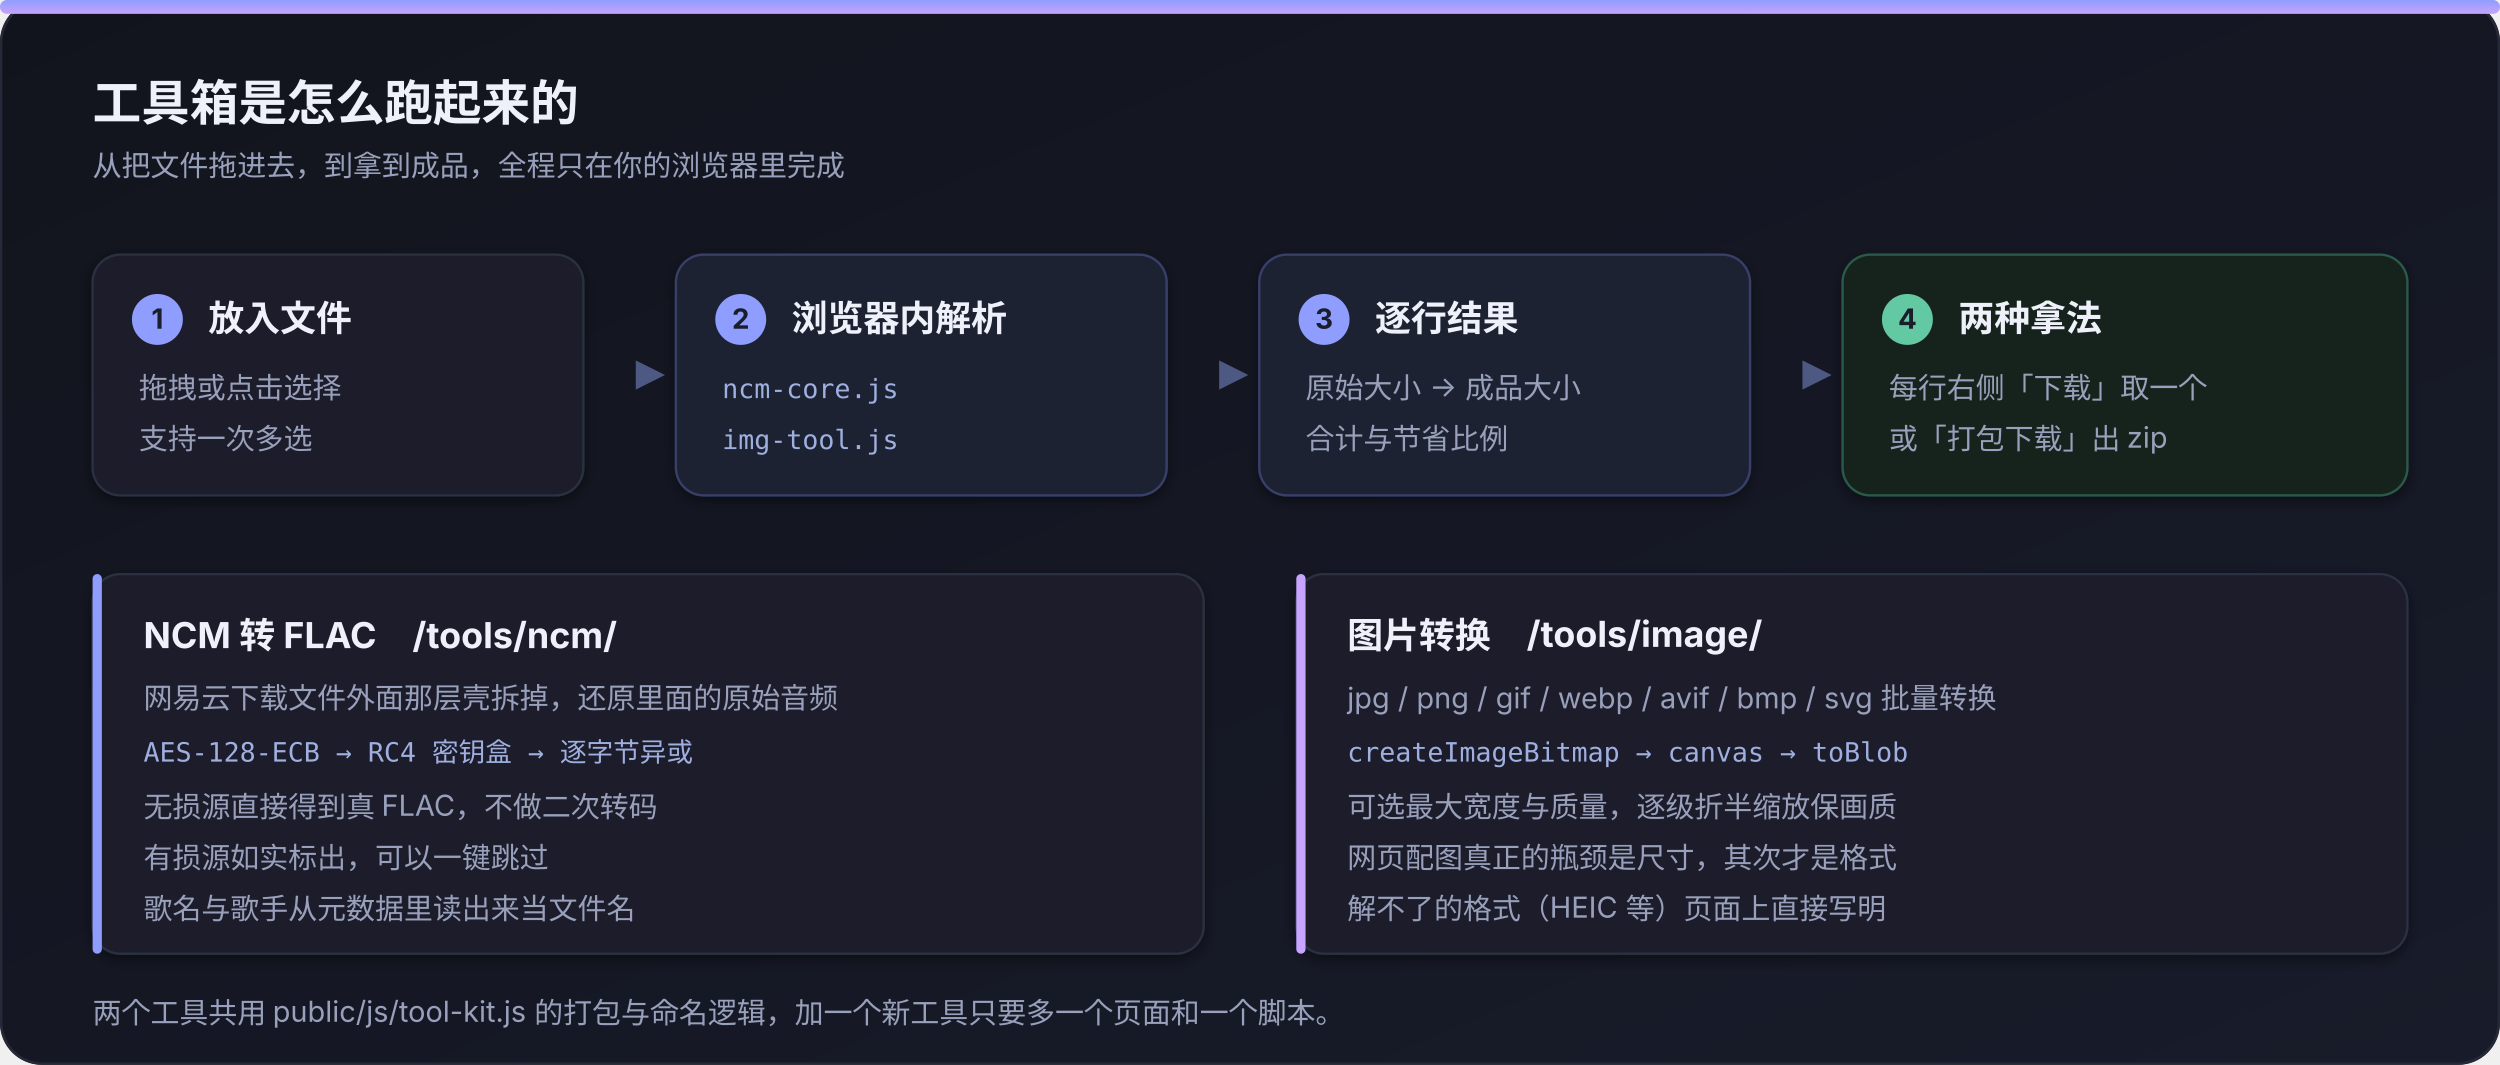
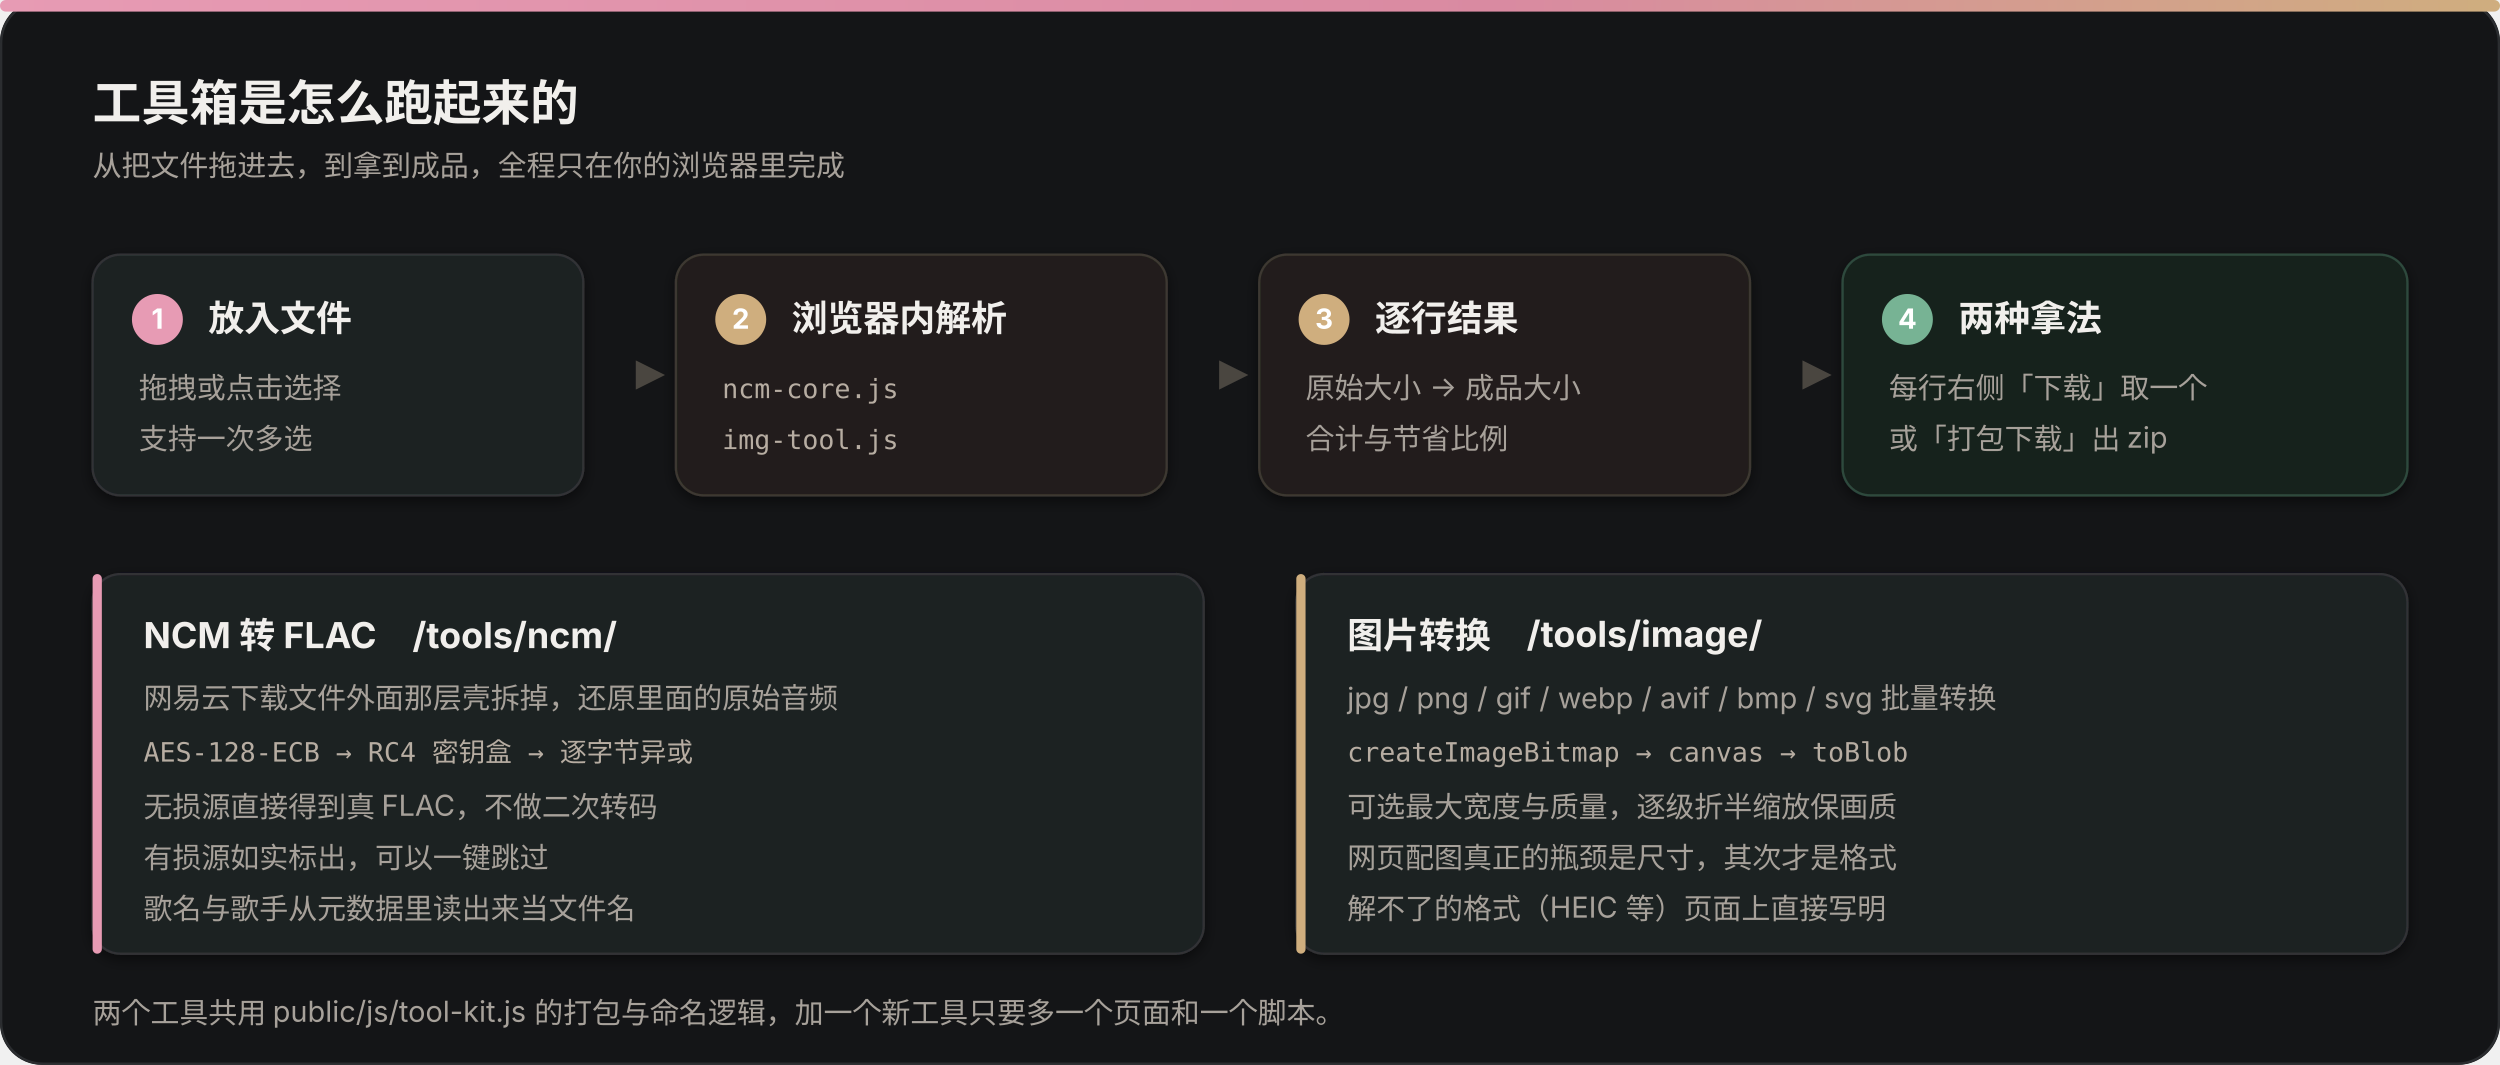
<svg xmlns="http://www.w3.org/2000/svg" viewBox="0 0 1080 460" width="1080" height="460" role="img" aria-label="工具箱工作流">
  <defs>
-     <linearGradient id="bg2" x1="0" y1="0" x2="1" y2="1">
-       <stop offset="0%" stop-color="#12141d" />
-       <stop offset="55%" stop-color="#151824" />
-       <stop offset="100%" stop-color="#181c2a" />
+     <linearGradient id="line2" x1="0" y1="0" x2="1" y2="0">
+       <stop offset="0%" stop-color="#e79bb4" />
+       <stop offset="60%" stop-color="#d98aa1" />
+       <stop offset="100%" stop-color="#cfae7e" />
    </linearGradient>
-     <linearGradient id="edge2" x1="0" y1="0" x2="0" y2="1">
-       <stop offset="0%" stop-color="#8f9dff" />
-       <stop offset="100%" stop-color="#c6a4ff" />
-     </linearGradient>
-     <linearGradient id="line" x1="0" y1="0" x2="1" y2="0">
-       <stop offset="0%" stop-color="#3b4468" />
-       <stop offset="100%" stop-color="#4d5883" />
+     <linearGradient id="flow" x1="0" y1="0" x2="1" y2="0">
+       <stop offset="0%" stop-color="#3a3631" />
+       <stop offset="100%" stop-color="#4f4a43" />
    </linearGradient>
    <filter id="soft2" x="-20%" y="-20%" width="140%" height="150%">
-       <feDropShadow dx="0" dy="2" stdDeviation="3" flood-color="#000000" flood-opacity="0.45" />
+       <feDropShadow dx="0" dy="2" stdDeviation="3" flood-color="#000000" flood-opacity="0.50" />
    </filter>
    <marker id="arrow2" viewBox="0 0 10 10" refX="9" refY="5" markerWidth="7" markerHeight="7" orient="auto-start-reverse">
-       <path d="M 0 0 L 10 5 L 0 10 z" fill="#4d5883" />
+       <path d="M 0 0 L 10 5 L 0 10 z" fill="#4a4640" />
    </marker>
    <style>
-       .c    { fill: #1a1e2b; stroke: #2b3040; stroke-width: 1; }
-       .ch   { fill: #1d2233; stroke: #39406a; stroke-width: 1; }
-       .cg   { fill: #12241d; stroke: #2b5a48; stroke-width: 1; }
+       .c    { fill: #1e2124; stroke: #303336; stroke-width: 1; }
+       .ch   { fill: #211f1b; stroke: #3d3830; stroke-width: 1; }
+       .cg   { fill: #18211d; stroke: #2d4a3c; stroke-width: 1; }
      .t    { font-family: system-ui, -apple-system, "Segoe UI", "Microsoft YaHei", sans-serif; }
-       .h1   { font-size: 21px; font-weight: 700; fill: #eef1f9; }
-       .h2   { font-size: 15.5px; font-weight: 650; fill: #eef1f9; }
-       .p    { font-size: 12.5px; fill: #98a0bb; }
-       .m    { font-family: ui-monospace, SFMono-Regular, Consolas, monospace; font-size: 11.5px; fill: #9fb0e0; }
-       .num  { font-size: 12px; font-weight: 700; fill: #1a1e2b; }
-       .ln2  { stroke: url(#line); stroke-width: 1.8; fill: none; }
+       .h1   { font-size: 21px; font-weight: 700; fill: #f1efec; }
+       .h2   { font-size: 15.5px; font-weight: 650; fill: #f1efec; }
+       .p    { font-size: 12.5px; fill: #a7a19a; }
+       .m    { font-family: ui-monospace, SFMono-Regular, Consolas, monospace; font-size: 11.5px; fill: #b7ada2; }
+       .num  { font-size: 12px; font-weight: 700; fill: #fff; }
+       .ln2  { stroke: url(#flow); stroke-width: 1.8; fill: none; }
    </style>
  </defs>
-   <rect width="1080" height="460" rx="18" fill="url(#bg2)" />
-   <rect x="0.5" y="0.5" width="1079" height="459" rx="18" fill="none" stroke="#262a38" />
-   <rect x="0" y="0" width="1080" height="6" rx="3" fill="url(#edge2)" />
+   <rect width="1080" height="460" rx="18" fill="#141517" />
+   <rect x="0.5" y="0.5" width="1079" height="459" rx="18" fill="none" stroke="#2b2d30" />
+   <rect x="0" y="0" width="1080" height="5" rx="2.5" fill="url(#line2)" />
  <text x="40" y="52" class="t h1">工具箱是怎么跑起来的</text>
  <text x="40" y="76" class="t p">从把文件拖进去，到拿到成品，全程只在你的浏览器里完成</text>
  <g filter="url(#soft2)">
    <rect x="40" y="110" width="212" height="104" rx="12" class="c" />
  </g>
-   <circle cx="68" cy="138" r="11" fill="#8f9dff" />
+   <circle cx="68" cy="138" r="11" fill="#e79bb4" />
  <text x="68" y="142" class="t num" text-anchor="middle">1</text>
  <text x="90" y="143" class="t h2">放入文件</text>
  <text x="60" y="172" class="t p">拖拽或点击选择</text>
  <text x="60" y="194" class="t p">支持一次多选</text>
  <g filter="url(#soft2)">
    <rect x="292" y="110" width="212" height="104" rx="12" class="ch" />
  </g>
-   <circle cx="320" cy="138" r="11" fill="#8f9dff" />
+   <circle cx="320" cy="138" r="11" fill="#cfae7e" />
  <text x="320" y="142" class="t num" text-anchor="middle">2</text>
  <text x="342" y="143" class="t h2">浏览器内解析</text>
  <text x="312" y="172" class="t m">ncm-core.js</text>
  <text x="312" y="194" class="t m">img-tool.js</text>
  <g filter="url(#soft2)">
    <rect x="544" y="110" width="212" height="104" rx="12" class="ch" />
  </g>
-   <circle cx="572" cy="138" r="11" fill="#8f9dff" />
+   <circle cx="572" cy="138" r="11" fill="#cfae7e" />
  <text x="572" y="142" class="t num" text-anchor="middle">3</text>
  <text x="594" y="143" class="t h2">逐行结果</text>
  <text x="564" y="172" class="t p">原始大小 → 成品大小</text>
  <text x="564" y="194" class="t p">合计与节省比例</text>
  <g filter="url(#soft2)">
    <rect x="796" y="110" width="244" height="104" rx="12" class="cg" />
  </g>
-   <circle cx="824" cy="138" r="11" fill="#63c9a2" />
+   <circle cx="824" cy="138" r="11" fill="#77b394" />
  <text x="824" y="142" class="t num" text-anchor="middle">4</text>
  <text x="846" y="143" class="t h2">两种拿法</text>
  <text x="816" y="172" class="t p">每行右侧「下载」取一个</text>
  <text x="816" y="194" class="t p">或「打包下载」出 zip</text>
  <path class="ln2" d="M 252 162 L 286 162" marker-end="url(#arrow2)" />
  <path class="ln2" d="M 504 162 L 538 162" marker-end="url(#arrow2)" />
  <path class="ln2" d="M 756 162 L 790 162" marker-end="url(#arrow2)" />
  <g filter="url(#soft2)">
    <rect x="40" y="248" width="480" height="164" rx="12" class="c" />
  </g>
-   <rect x="40" y="248" width="4" height="164" rx="2" fill="#8f9dff" />
+   <rect x="40" y="248" width="4" height="164" rx="2" fill="#e79bb4" />
  <text x="62" y="280" class="t h2">NCM 转 FLAC　/tools/ncm/</text>
  <text x="62" y="306" class="t p">网易云下载文件外面那层壳拆掉，还原里面的原始音频</text>
  <text x="62" y="329" class="t m">AES-128-ECB → RC4 密钥盒 → 逐字节异或</text>
  <text x="62" y="353" class="t p">无损源直接得到真 FLAC，不做二次转码</text>
  <text x="62" y="375" class="t p">有损源如实标出，可以一键跳过</text>
  <text x="62" y="397" class="t p">歌名与歌手从元数据里读出来当文件名</text>
  <g filter="url(#soft2)">
    <rect x="560" y="248" width="480" height="164" rx="12" class="c" />
  </g>
-   <rect x="560" y="248" width="4" height="164" rx="2" fill="#c6a4ff" />
+   <rect x="560" y="248" width="4" height="164" rx="2" fill="#cfae7e" />
  <text x="582" y="280" class="t h2">图片转换　/tools/image/</text>
  <text x="582" y="306" class="t p">jpg / png / gif / webp / avif / bmp / svg 批量转换</text>
  <text x="582" y="329" class="t m">createImageBitmap → canvas → toBlob</text>
  <text x="582" y="353" class="t p">可选最大宽度与质量，逐级折半缩放保画质</text>
  <text x="582" y="375" class="t p">网页配图真正的瓶颈是尺寸，其次才是格式</text>
  <text x="582" y="397" class="t p">解不了的格式（HEIC 等）页面上直接写明</text>
  <text x="40" y="442" class="t p">两个工具共用 public/js/tool-kit.js 的打包与命名逻辑，加一个新工具只要多一个页面和一个脚本。</text>
</svg>
